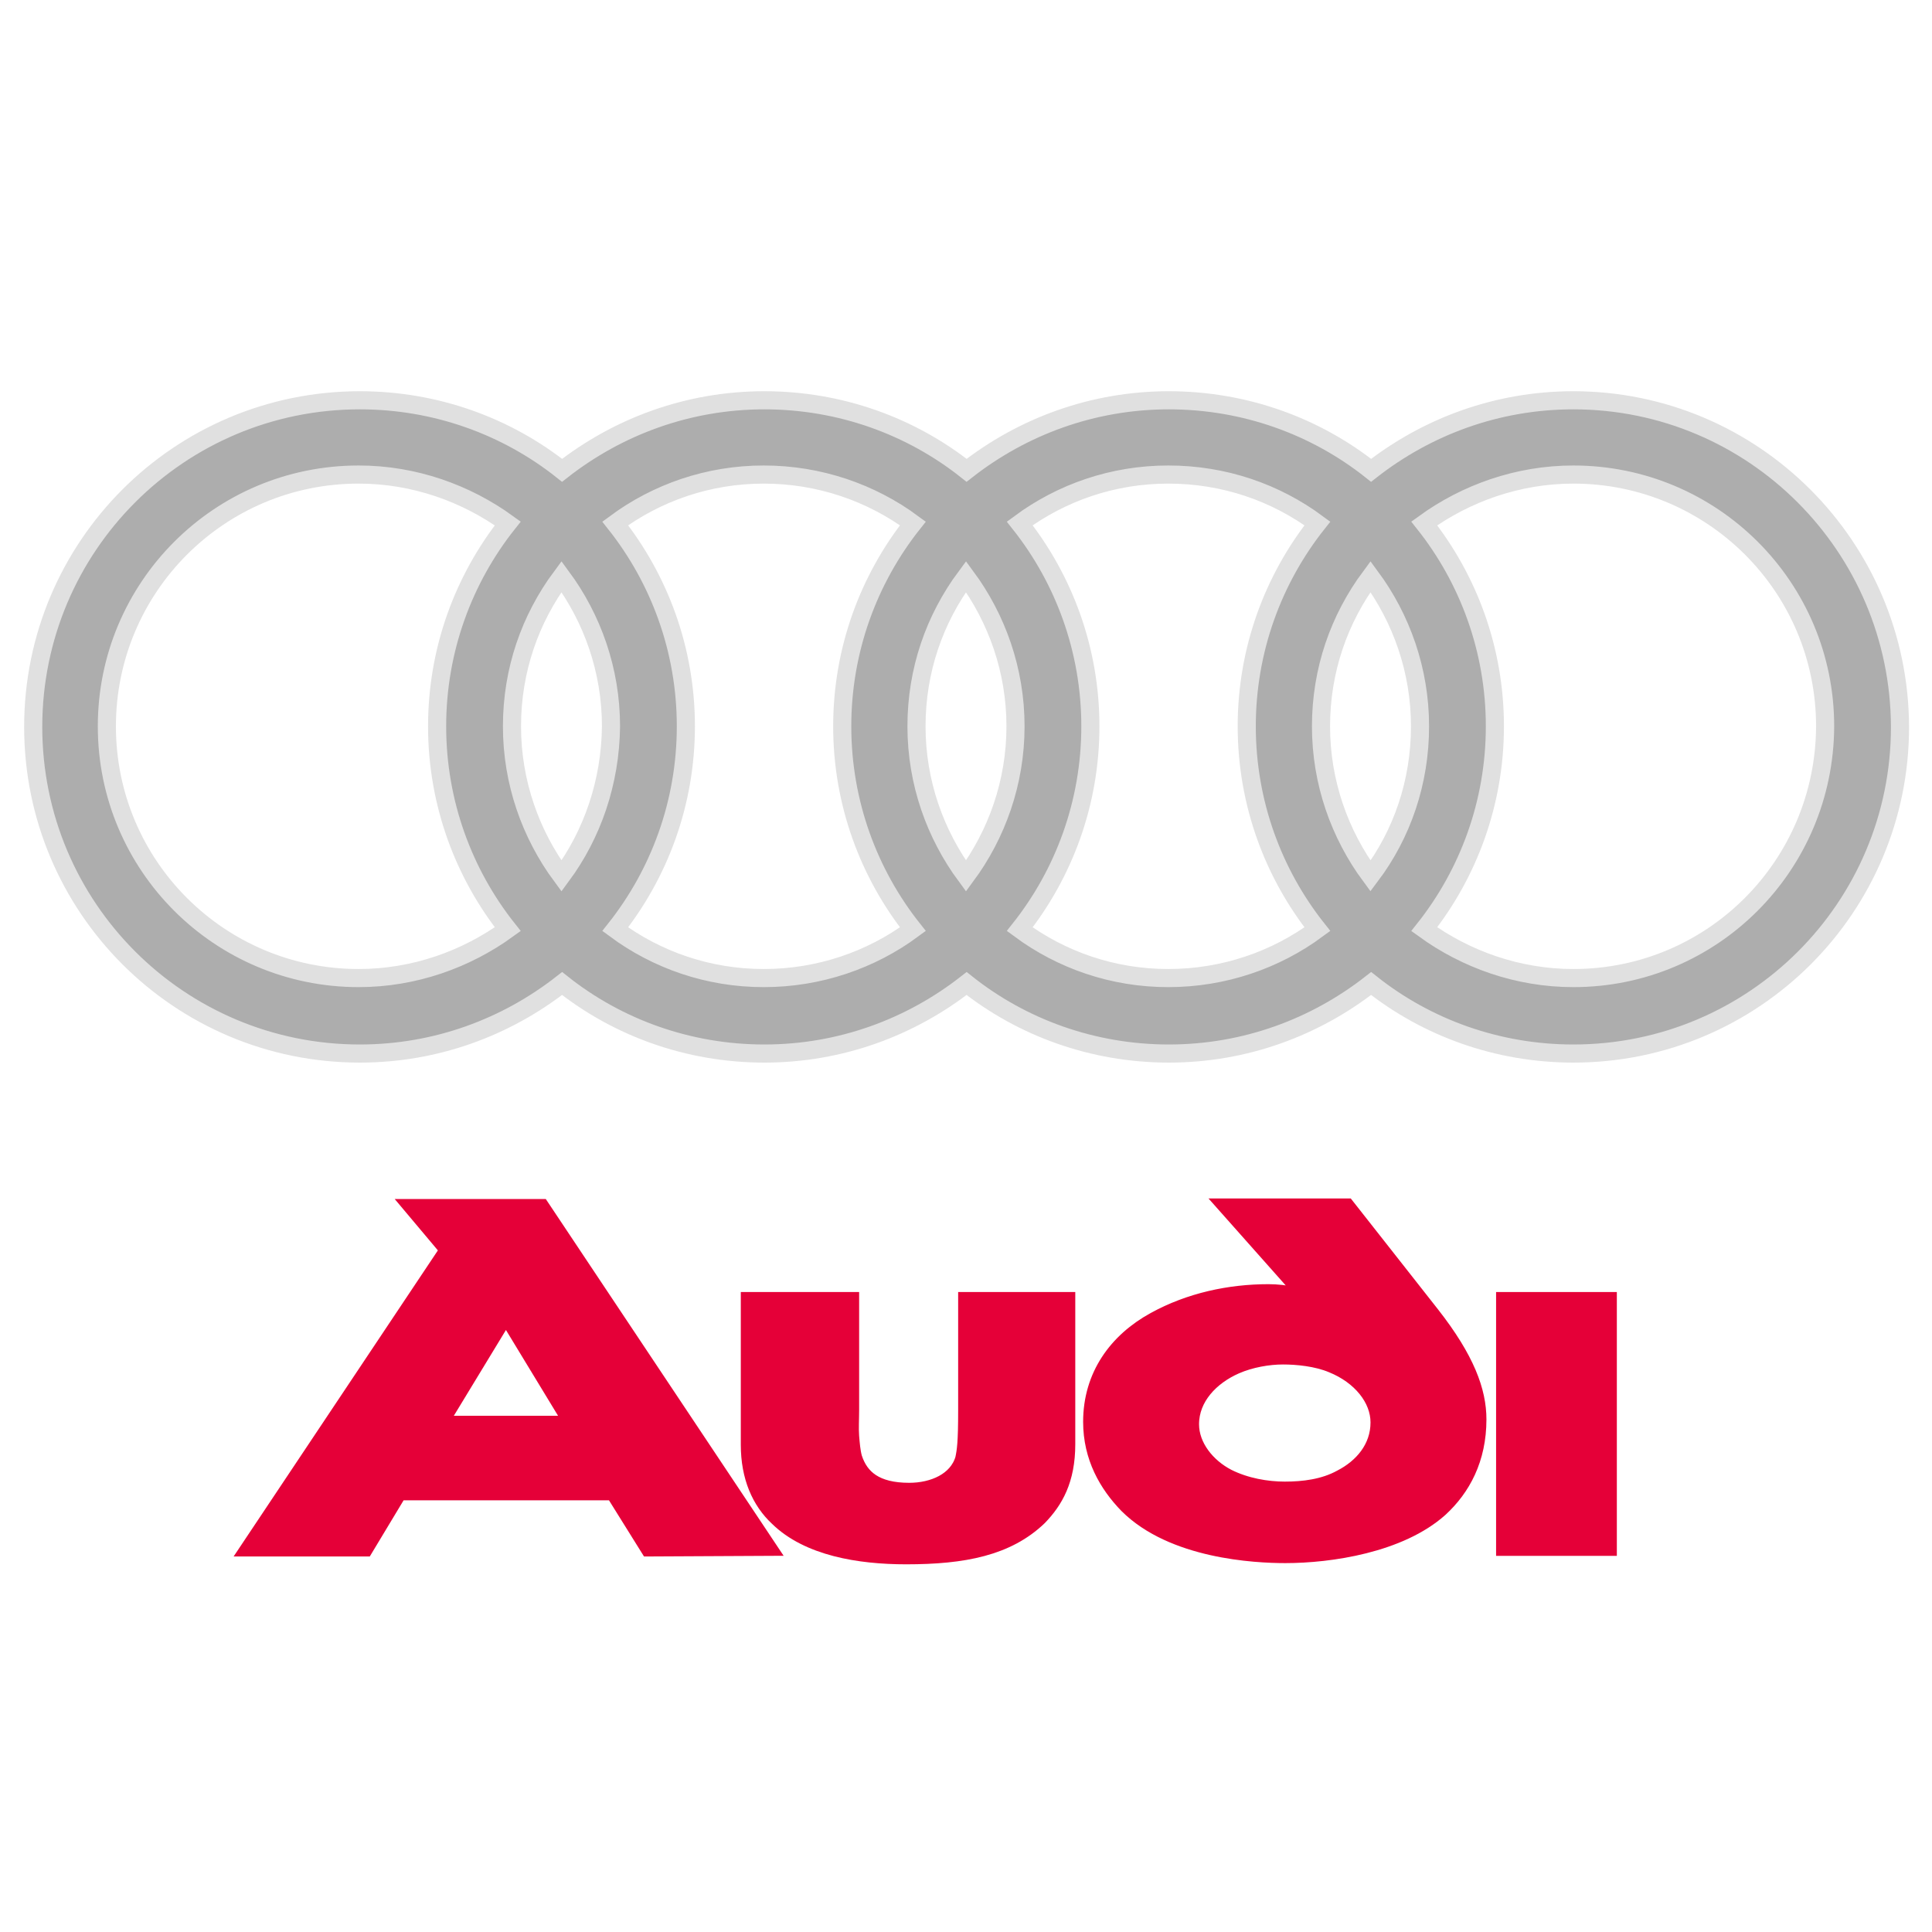
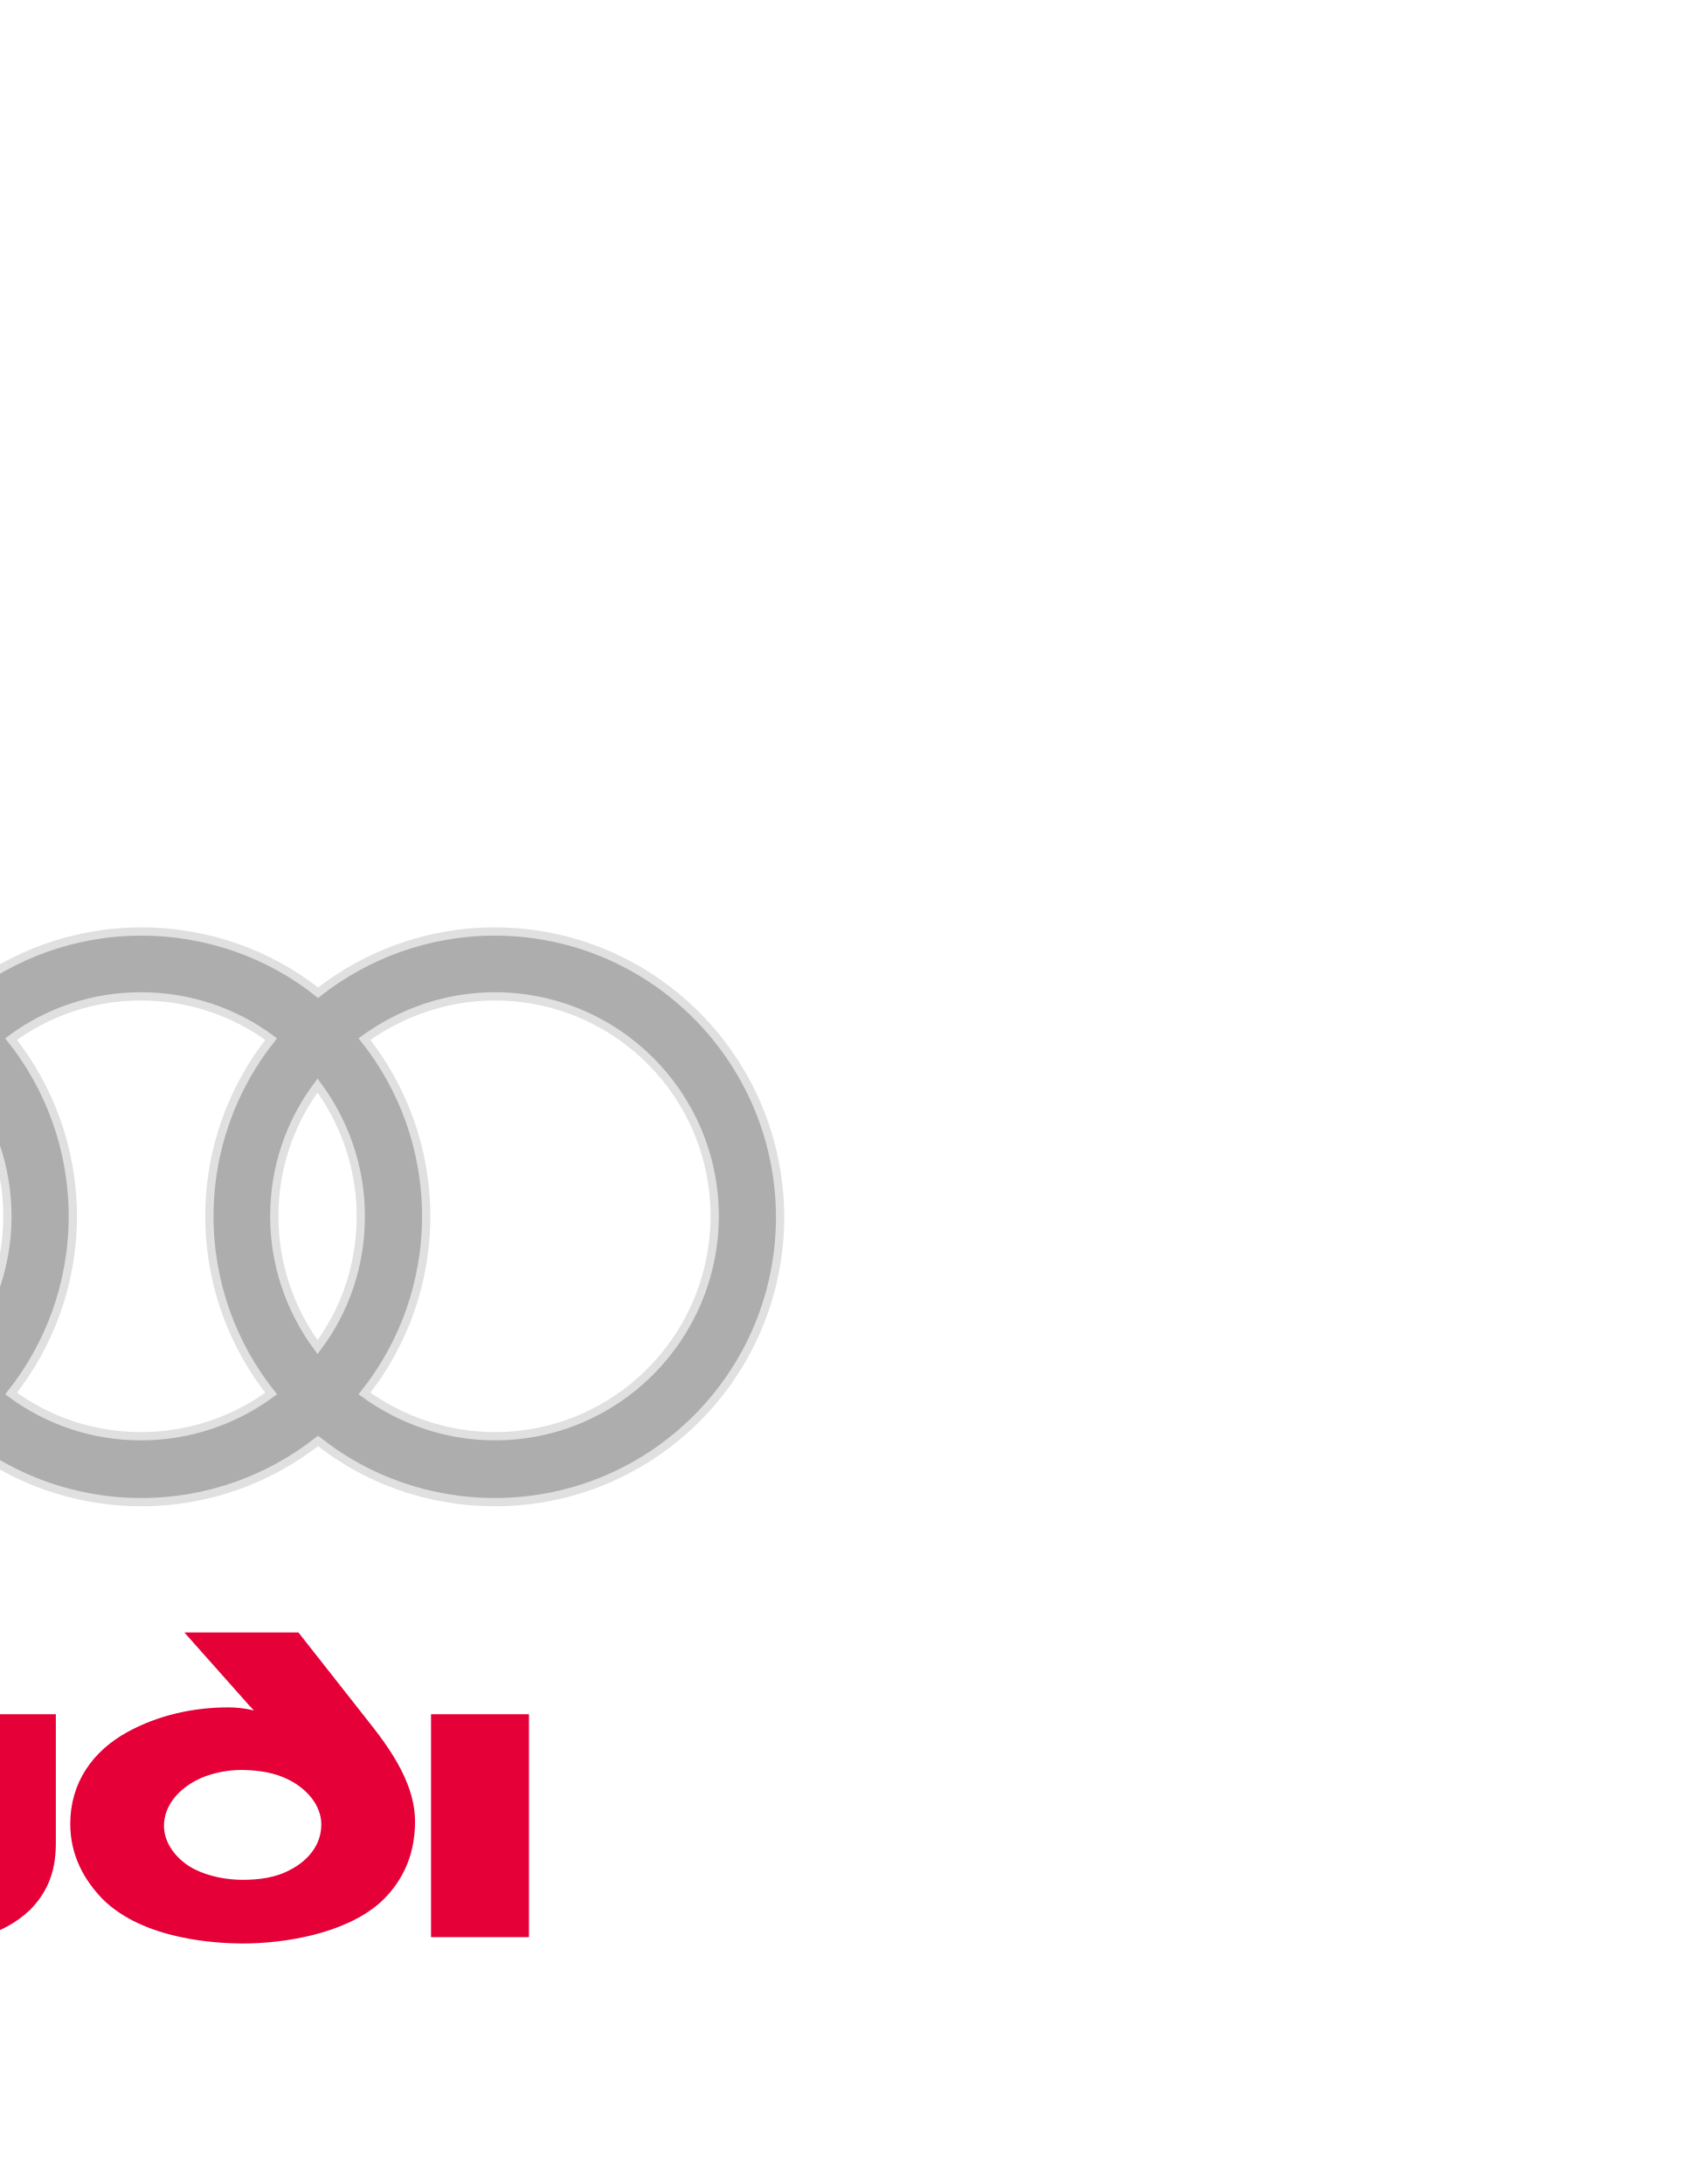
- <svg xmlns="http://www.w3.org/2000/svg" version="1.1" id="Layer_1" x="0px" y="0px" viewBox="-319 121 320 320" style="enable-background:new -319 121 320 320;" xml:space="preserve">
+ <svg xmlns="http://www.w3.org/2000/svg" version="1.1" id="Layer_1" x="0px" y="0px" width="612px" height="792px" viewBox="0 0 612 792" enable-background="new 0 0 612 792" xml:space="preserve">
  <g id="audi_copy">
-     <polygon style="fill:#E50038;stroke:#E50038;stroke-width:3;stroke-miterlimit:10;" points="-52.7,377.2 -52.7,336.5 -69.7,336.5    -69.7,377.2  " />
-     <path style="fill:#E50038;stroke:#E50038;stroke-width:3;stroke-miterlimit:10;" d="M-142.4,360.2v-23.7h-16.4v18.2   c0,5.2-0.2,6.6-0.5,8c-1.1,3.7-5.1,5.4-9.1,5.4c-5.6,0-8.2-2.2-9.3-5.6c-0.3-1.1-0.4-2.4-0.5-3.6c-0.1-1.4,0-2.8,0-4.4v-18h-16.6   v23.8c0,5.3,1.8,9.3,4.7,12c5,4.9,13.4,6.3,21.2,6.3c9.5,0,16.7-1.4,21.9-6.4C-144.4,369.5-142.4,366.1-142.4,360.2L-142.4,360.2z" />
-     <path style="fill:#E50038;stroke:#E50038;stroke-width:3;stroke-miterlimit:10;" d="M-223.9,357h-22.6l11.3-18.6L-223.9,357   L-223.9,357z M-192,377.2l-37.4-56.1h-21l5.8,6.9l-32.9,49.3h18.9l5.6-9.3h35.7l5.8,9.3L-192,377.2L-192,377.2z" />
-     <path style="fill:#E50038;stroke:#E50038;stroke-width:3;stroke-miterlimit:10;" d="M-74.3,356.1c0-4.6-1.9-9.9-7.7-17.3L-96,321   h-19.5l11.1,12.5c1.9,2.1,4.3,3.9,4.3,3.9c-2.7-1.6-6.1-2.2-8.8-2.2c-6.4,0-13,1.4-18.8,4.6c-6.2,3.4-10.4,9.1-10.4,16.7   c0,5.8,2.6,10.3,5.9,13.7c7.5,7.5,21.1,8.2,26.1,8.2c7.4,0,18.9-1.7,25.5-7.6C-76.9,367.4-74.3,362.6-74.3,356.1L-74.3,356.1z    M-90.5,356.6c0,4.3-2.8,7.5-6.3,9.3c-2.9,1.6-6.3,2-9.4,2c-3,0-6.5-0.6-9.5-2.1c-3.5-1.8-6.2-5.2-6.2-8.9c0-4.5,3.4-8,7.5-9.8   c2.5-1.1,5.5-1.6,7.9-1.6c2.3,0,5.6,0.3,8.2,1.4C-93.6,348.8-90.5,352.6-90.5,356.6L-90.5,356.6z" />
+     <polygon fill="#E50038" stroke="#E50038" stroke-width="3" stroke-miterlimit="10" points="190.299,700.982 190.299,623.144    157.786,623.144 157.786,700.982  " />
+     <path fill="#E50038" stroke="#E50038" stroke-width="3" stroke-miterlimit="10" d="M18.748,668.47v-45.326h-31.365v34.808   c0,9.945-0.382,12.623-0.956,15.3c-2.104,7.076-9.754,10.328-17.404,10.328c-10.71,0-15.683-4.208-17.786-10.71   c-0.574-2.104-0.765-4.59-0.956-6.886c-0.191-2.677,0-5.354,0-8.415v-34.425h-31.748v45.518c0,10.137,3.442,17.786,8.989,22.95   c9.563,9.371,25.627,12.049,40.545,12.049c18.168,0,31.938-2.678,41.884-12.24C14.922,686.256,18.748,679.754,18.748,668.47   L18.748,668.47z" />
+     <path fill="#E50038" stroke="#E50038" stroke-width="3" stroke-miterlimit="10" d="M-137.121,662.35h-43.223l21.611-35.572   L-137.121,662.35L-137.121,662.35z M-76.112,700.982l-71.528-107.291h-40.162l11.092,13.196l-62.921,94.286h36.146l10.71-17.786   h68.276l11.092,17.786L-76.112,700.982L-76.112,700.982z" />
+     <path fill="#E50038" stroke="#E50038" stroke-width="3" stroke-miterlimit="10" d="M148.989,660.629   c0-8.798-3.634-18.934-14.726-33.086L107.487,593.5H70.194l21.229,23.906c3.634,4.017,8.224,7.459,8.224,7.459   c-5.164-3.061-11.667-4.208-16.83-4.208c-12.24,0-24.863,2.678-35.955,8.798c-11.857,6.502-19.89,17.403-19.89,31.938   c0,11.093,4.973,19.699,11.284,26.201c14.344,14.344,40.354,15.683,49.917,15.683c14.152,0,36.146-3.251,48.769-14.535   C144.016,682.24,148.989,673.061,148.989,660.629L148.989,660.629z M118.006,661.585c0,8.224-5.355,14.344-12.049,17.786   c-5.546,3.061-12.049,3.825-17.978,3.825c-5.737,0-12.431-1.147-18.169-4.017c-6.693-3.442-11.857-9.944-11.857-17.021   c0-8.606,6.502-15.301,14.344-18.743c4.781-2.104,10.519-3.06,15.109-3.06c4.399,0,10.71,0.573,15.683,2.678   C112.078,646.668,118.006,653.936,118.006,661.585L118.006,661.585z" />
    <g>
      <g>
-         <path style="fill:#ADADAD;" d="M-58.4,187.3c-12.7,0-24.3,4.4-33.5,11.6c-9.2-7.3-20.9-11.6-33.5-11.6     c-12.7,0-24.3,4.4-33.5,11.6c-9.2-7.3-20.9-11.6-33.5-11.6c-12.7,0-24.3,4.4-33.5,11.6c-9.2-7.3-20.9-11.6-33.5-11.6     c-29.9,0-54.1,24.2-54.1,54.1s24.2,54.1,54.1,54.1c12.7,0,24.3-4.4,33.5-11.6c9.2,7.3,20.9,11.6,33.5,11.6     c12.7,0,24.3-4.4,33.5-11.6c9.2,7.3,20.9,11.6,33.5,11.6c12.7,0,24.3-4.4,33.5-11.6c9.2,7.3,20.9,11.6,33.5,11.6     c29.9,0,54.1-24.2,54.1-54.1C-4.4,211.5-28.6,187.3-58.4,187.3z M-234.9,274.9c-6.9,5-15.5,8.1-24.7,8.1     c-23,0-41.7-18.6-41.7-41.7c0-23,18.6-41.7,41.7-41.7c9.2,0,17.8,3.1,24.7,8.1c-7.3,9.2-11.7,20.9-11.7,33.6     S-242.2,265.7-234.9,274.9z M-226,266.1c-5.1-6.9-8.2-15.5-8.2-24.8s3-17.8,8.2-24.8c5.1,6.9,8.2,15.5,8.2,24.8     C-217.9,250.6-220.9,259.2-226,266.1z M-167.8,274.9c-6.9,5.1-15.5,8.1-24.7,8.1s-17.7-3-24.6-8.1c7.3-9.2,11.7-20.9,11.7-33.6     c0-12.7-4.4-24.4-11.7-33.6c6.9-5.1,15.4-8.1,24.6-8.1s17.8,3,24.7,8.1c-7.3,9.2-11.7,20.9-11.7,33.6     C-179.5,254-175.1,265.7-167.8,274.9z M-159,266.1c-5.1-6.9-8.2-15.5-8.2-24.8s3-17.8,8.2-24.8c5.1,6.9,8.2,15.5,8.2,24.8     S-153.9,259.2-159,266.1z M-100.8,274.9c-6.9,5.1-15.5,8.1-24.7,8.1s-17.7-3-24.6-8.1c7.3-9.2,11.7-20.9,11.7-33.6     c0-12.7-4.4-24.4-11.7-33.6c6.9-5.1,15.4-8.1,24.6-8.1c9.3,0,17.8,3,24.7,8.1c-7.3,9.2-11.7,20.9-11.7,33.6     C-112.5,254-108.1,265.7-100.8,274.9z M-92,266.1c-5.1-6.9-8.2-15.5-8.2-24.8s3-17.8,8.2-24.8c5.1,6.9,8.2,15.5,8.2,24.8     S-86.8,259.2-92,266.1z M-58.4,283c-9.2,0-17.8-3.1-24.7-8.1c7.3-9.2,11.7-20.9,11.7-33.6c0-12.7-4.4-24.4-11.7-33.6     c6.9-5,15.5-8.1,24.7-8.1c23,0,41.7,18.6,41.7,41.7C-16.8,264.4-35.4,283-58.4,283z" />
+         <path fill="#ADADAD" d="M179.397,337.799c-24.289,0-46.474,8.415-64.069,22.185c-17.595-13.961-39.971-22.185-64.068-22.185     c-24.289,0-46.474,8.415-64.069,22.185c-17.595-13.961-39.971-22.185-64.069-22.185c-24.289,0-46.474,8.415-64.069,22.185     c-17.595-13.961-39.971-22.185-64.069-22.185c-57.184,0-103.466,46.282-103.466,103.466c0,57.185,46.283,103.467,103.466,103.467     c24.289,0,46.474-8.415,64.069-22.186c17.595,13.962,39.971,22.186,64.069,22.186c24.289,0,46.474-8.415,64.069-22.186     c17.595,13.962,39.971,22.186,64.069,22.186c24.289,0,46.474-8.415,64.068-22.186c17.595,13.962,39.971,22.186,64.069,22.186     c57.184,0,103.466-46.282,103.466-103.467C282.672,384.081,236.39,337.799,179.397,337.799z M-158.159,505.334     c-13.196,9.563-29.644,15.491-47.239,15.491c-43.987,0-79.751-35.572-79.751-79.751c0-43.988,35.573-79.751,79.751-79.751     c17.595,0,34.042,5.929,47.239,15.492c-13.961,17.595-22.376,39.971-22.376,64.26     C-180.535,465.362-172.12,487.739-158.159,505.334z M-141.138,488.504c-9.753-13.196-15.682-29.644-15.682-47.43     c0-17.787,5.737-34.043,15.682-47.431c9.754,13.196,15.683,29.644,15.683,47.431     C-125.646,458.86-131.384,475.308-141.138,488.504z M-29.83,505.334c-13.196,9.754-29.644,15.491-47.239,15.491     c-17.595,0-33.851-5.737-47.047-15.491c13.961-17.596,22.376-39.972,22.376-64.26c0-24.289-8.415-46.665-22.376-64.26     c13.196-9.754,29.453-15.492,47.047-15.492c17.595,0,34.042,5.738,47.239,15.492c-13.961,17.595-22.376,39.971-22.376,64.26     C-52.206,465.362-43.791,487.739-29.83,505.334z M-13,488.504c-9.754-13.196-15.683-29.644-15.683-47.43     c0-17.787,5.738-34.043,15.683-47.431c9.754,13.196,15.683,29.644,15.683,47.431C2.683,458.86-3.246,475.308-13,488.504z      M98.308,505.334c-13.196,9.754-29.644,15.491-47.239,15.491c-17.595,0-33.851-5.737-47.047-15.491     c13.961-17.596,22.376-39.972,22.376-64.26c0-24.289-8.415-46.665-22.376-64.26c13.196-9.754,29.452-15.492,47.047-15.492     c17.786,0,34.042,5.738,47.239,15.492c-13.961,17.595-22.376,39.971-22.376,64.26C75.931,465.362,84.346,487.739,98.308,505.334z      M115.138,488.504c-9.754-13.196-15.683-29.644-15.683-47.43c0-17.787,5.737-34.043,15.683-47.431     c9.753,13.196,15.682,29.644,15.682,47.431C130.82,458.86,125.083,475.308,115.138,488.504z M179.397,520.825     c-17.595,0-34.042-5.929-47.239-15.491c13.961-17.596,22.376-39.972,22.376-64.26c0-24.289-8.415-46.665-22.376-64.26     c13.196-9.563,29.644-15.492,47.239-15.492c43.987,0,79.751,35.572,79.751,79.752     C258.958,485.253,223.385,520.825,179.397,520.825z" />
      </g>
      <g>
-         <path style="fill:none;stroke:#E0E0E0;stroke-width:3;stroke-miterlimit:3.864;" d="M-58.4,187.3c-12.7,0-24.3,4.4-33.5,11.6     c-9.2-7.3-20.9-11.6-33.5-11.6c-12.7,0-24.3,4.4-33.5,11.6c-9.2-7.3-20.9-11.6-33.5-11.6c-12.7,0-24.3,4.4-33.5,11.6     c-9.2-7.3-20.9-11.6-33.5-11.6c-29.9,0-54.1,24.2-54.1,54.1s24.2,54.1,54.1,54.1c12.7,0,24.3-4.4,33.5-11.6     c9.2,7.3,20.9,11.6,33.5,11.6c12.7,0,24.3-4.4,33.5-11.6c9.2,7.3,20.9,11.6,33.5,11.6c12.7,0,24.3-4.4,33.5-11.6     c9.2,7.3,20.9,11.6,33.5,11.6c29.9,0,54.1-24.2,54.1-54.1C-4.4,211.5-28.6,187.3-58.4,187.3z M-234.9,274.9     c-6.9,5-15.5,8.1-24.7,8.1c-23,0-41.7-18.6-41.7-41.7c0-23,18.6-41.7,41.7-41.7c9.2,0,17.8,3.1,24.7,8.1     c-7.3,9.2-11.7,20.9-11.7,33.6S-242.2,265.7-234.9,274.9z M-226,266.1c-5.1-6.9-8.2-15.5-8.2-24.8s3-17.8,8.2-24.8     c5.1,6.9,8.2,15.5,8.2,24.8C-217.9,250.6-220.9,259.2-226,266.1z M-167.8,274.9c-6.9,5.1-15.5,8.1-24.7,8.1s-17.7-3-24.6-8.1     c7.3-9.2,11.7-20.9,11.7-33.6c0-12.7-4.4-24.4-11.7-33.6c6.9-5.1,15.4-8.1,24.6-8.1s17.8,3,24.7,8.1     c-7.3,9.2-11.7,20.9-11.7,33.6C-179.5,254-175.1,265.7-167.8,274.9z M-159,266.1c-5.1-6.9-8.2-15.5-8.2-24.8s3-17.8,8.2-24.8     c5.1,6.9,8.2,15.5,8.2,24.8S-153.9,259.2-159,266.1z M-100.8,274.9c-6.9,5.1-15.5,8.1-24.7,8.1s-17.7-3-24.6-8.1     c7.3-9.2,11.7-20.9,11.7-33.6c0-12.7-4.4-24.4-11.7-33.6c6.9-5.1,15.4-8.1,24.6-8.1c9.3,0,17.8,3,24.7,8.1     c-7.3,9.2-11.7,20.9-11.7,33.6C-112.5,254-108.1,265.7-100.8,274.9z M-92,266.1c-5.1-6.9-8.2-15.5-8.2-24.8s3-17.8,8.2-24.8     c5.1,6.9,8.2,15.5,8.2,24.8S-86.8,259.2-92,266.1z M-58.4,283c-9.2,0-17.8-3.1-24.7-8.1c7.3-9.2,11.7-20.9,11.7-33.6     c0-12.7-4.4-24.4-11.7-33.6c6.9-5,15.5-8.1,24.7-8.1c23,0,41.7,18.6,41.7,41.7C-16.8,264.4-35.4,283-58.4,283z" />
+         <path fill="none" stroke="#E0E0E0" stroke-width="3" stroke-miterlimit="3.864" d="M179.397,337.799     c-24.289,0-46.474,8.415-64.069,22.185c-17.595-13.961-39.971-22.185-64.068-22.185c-24.289,0-46.474,8.415-64.069,22.185     c-17.595-13.961-39.971-22.185-64.069-22.185c-24.289,0-46.474,8.415-64.069,22.185c-17.595-13.961-39.971-22.185-64.069-22.185     c-57.184,0-103.466,46.282-103.466,103.466c0,57.185,46.283,103.467,103.466,103.467c24.289,0,46.474-8.415,64.069-22.186     c17.595,13.962,39.971,22.186,64.069,22.186c24.289,0,46.474-8.415,64.069-22.186c17.595,13.962,39.971,22.186,64.069,22.186     c24.289,0,46.474-8.415,64.068-22.186c17.595,13.962,39.971,22.186,64.069,22.186c57.184,0,103.466-46.282,103.466-103.467     C282.672,384.081,236.39,337.799,179.397,337.799z M-158.159,505.334c-13.196,9.563-29.644,15.491-47.239,15.491     c-43.987,0-79.751-35.572-79.751-79.751c0-43.988,35.573-79.751,79.751-79.751c17.595,0,34.042,5.929,47.239,15.492     c-13.961,17.595-22.376,39.971-22.376,64.26C-180.535,465.362-172.12,487.739-158.159,505.334z M-141.138,488.504     c-9.753-13.196-15.682-29.644-15.682-47.43c0-17.787,5.737-34.043,15.682-47.431c9.754,13.196,15.683,29.644,15.683,47.431     C-125.646,458.86-131.384,475.308-141.138,488.504z M-29.83,505.334c-13.196,9.754-29.644,15.491-47.239,15.491     c-17.595,0-33.851-5.737-47.047-15.491c13.961-17.596,22.376-39.972,22.376-64.26c0-24.289-8.415-46.665-22.376-64.26     c13.196-9.754,29.453-15.492,47.047-15.492c17.595,0,34.042,5.738,47.239,15.492c-13.961,17.595-22.376,39.971-22.376,64.26     C-52.206,465.362-43.791,487.739-29.83,505.334z M-13,488.504c-9.754-13.196-15.683-29.644-15.683-47.43     c0-17.787,5.738-34.043,15.683-47.431c9.754,13.196,15.683,29.644,15.683,47.431C2.683,458.86-3.246,475.308-13,488.504z      M98.308,505.334c-13.196,9.754-29.644,15.491-47.239,15.491c-17.595,0-33.851-5.737-47.047-15.491     c13.961-17.596,22.376-39.972,22.376-64.26c0-24.289-8.415-46.665-22.376-64.26c13.196-9.754,29.452-15.492,47.047-15.492     c17.786,0,34.042,5.738,47.239,15.492c-13.961,17.595-22.376,39.971-22.376,64.26C75.931,465.362,84.346,487.739,98.308,505.334z      M115.138,488.504c-9.754-13.196-15.683-29.644-15.683-47.43c0-17.787,5.737-34.043,15.683-47.431     c9.753,13.196,15.682,29.644,15.682,47.431C130.82,458.86,125.083,475.308,115.138,488.504z M179.397,520.825     c-17.595,0-34.042-5.929-47.239-15.491c13.961-17.596,22.376-39.972,22.376-64.26c0-24.289-8.415-46.665-22.376-64.26     c13.196-9.563,29.644-15.492,47.239-15.492c43.987,0,79.751,35.572,79.751,79.752     C258.958,485.253,223.385,520.825,179.397,520.825z" />
      </g>
    </g>
  </g>
</svg>
